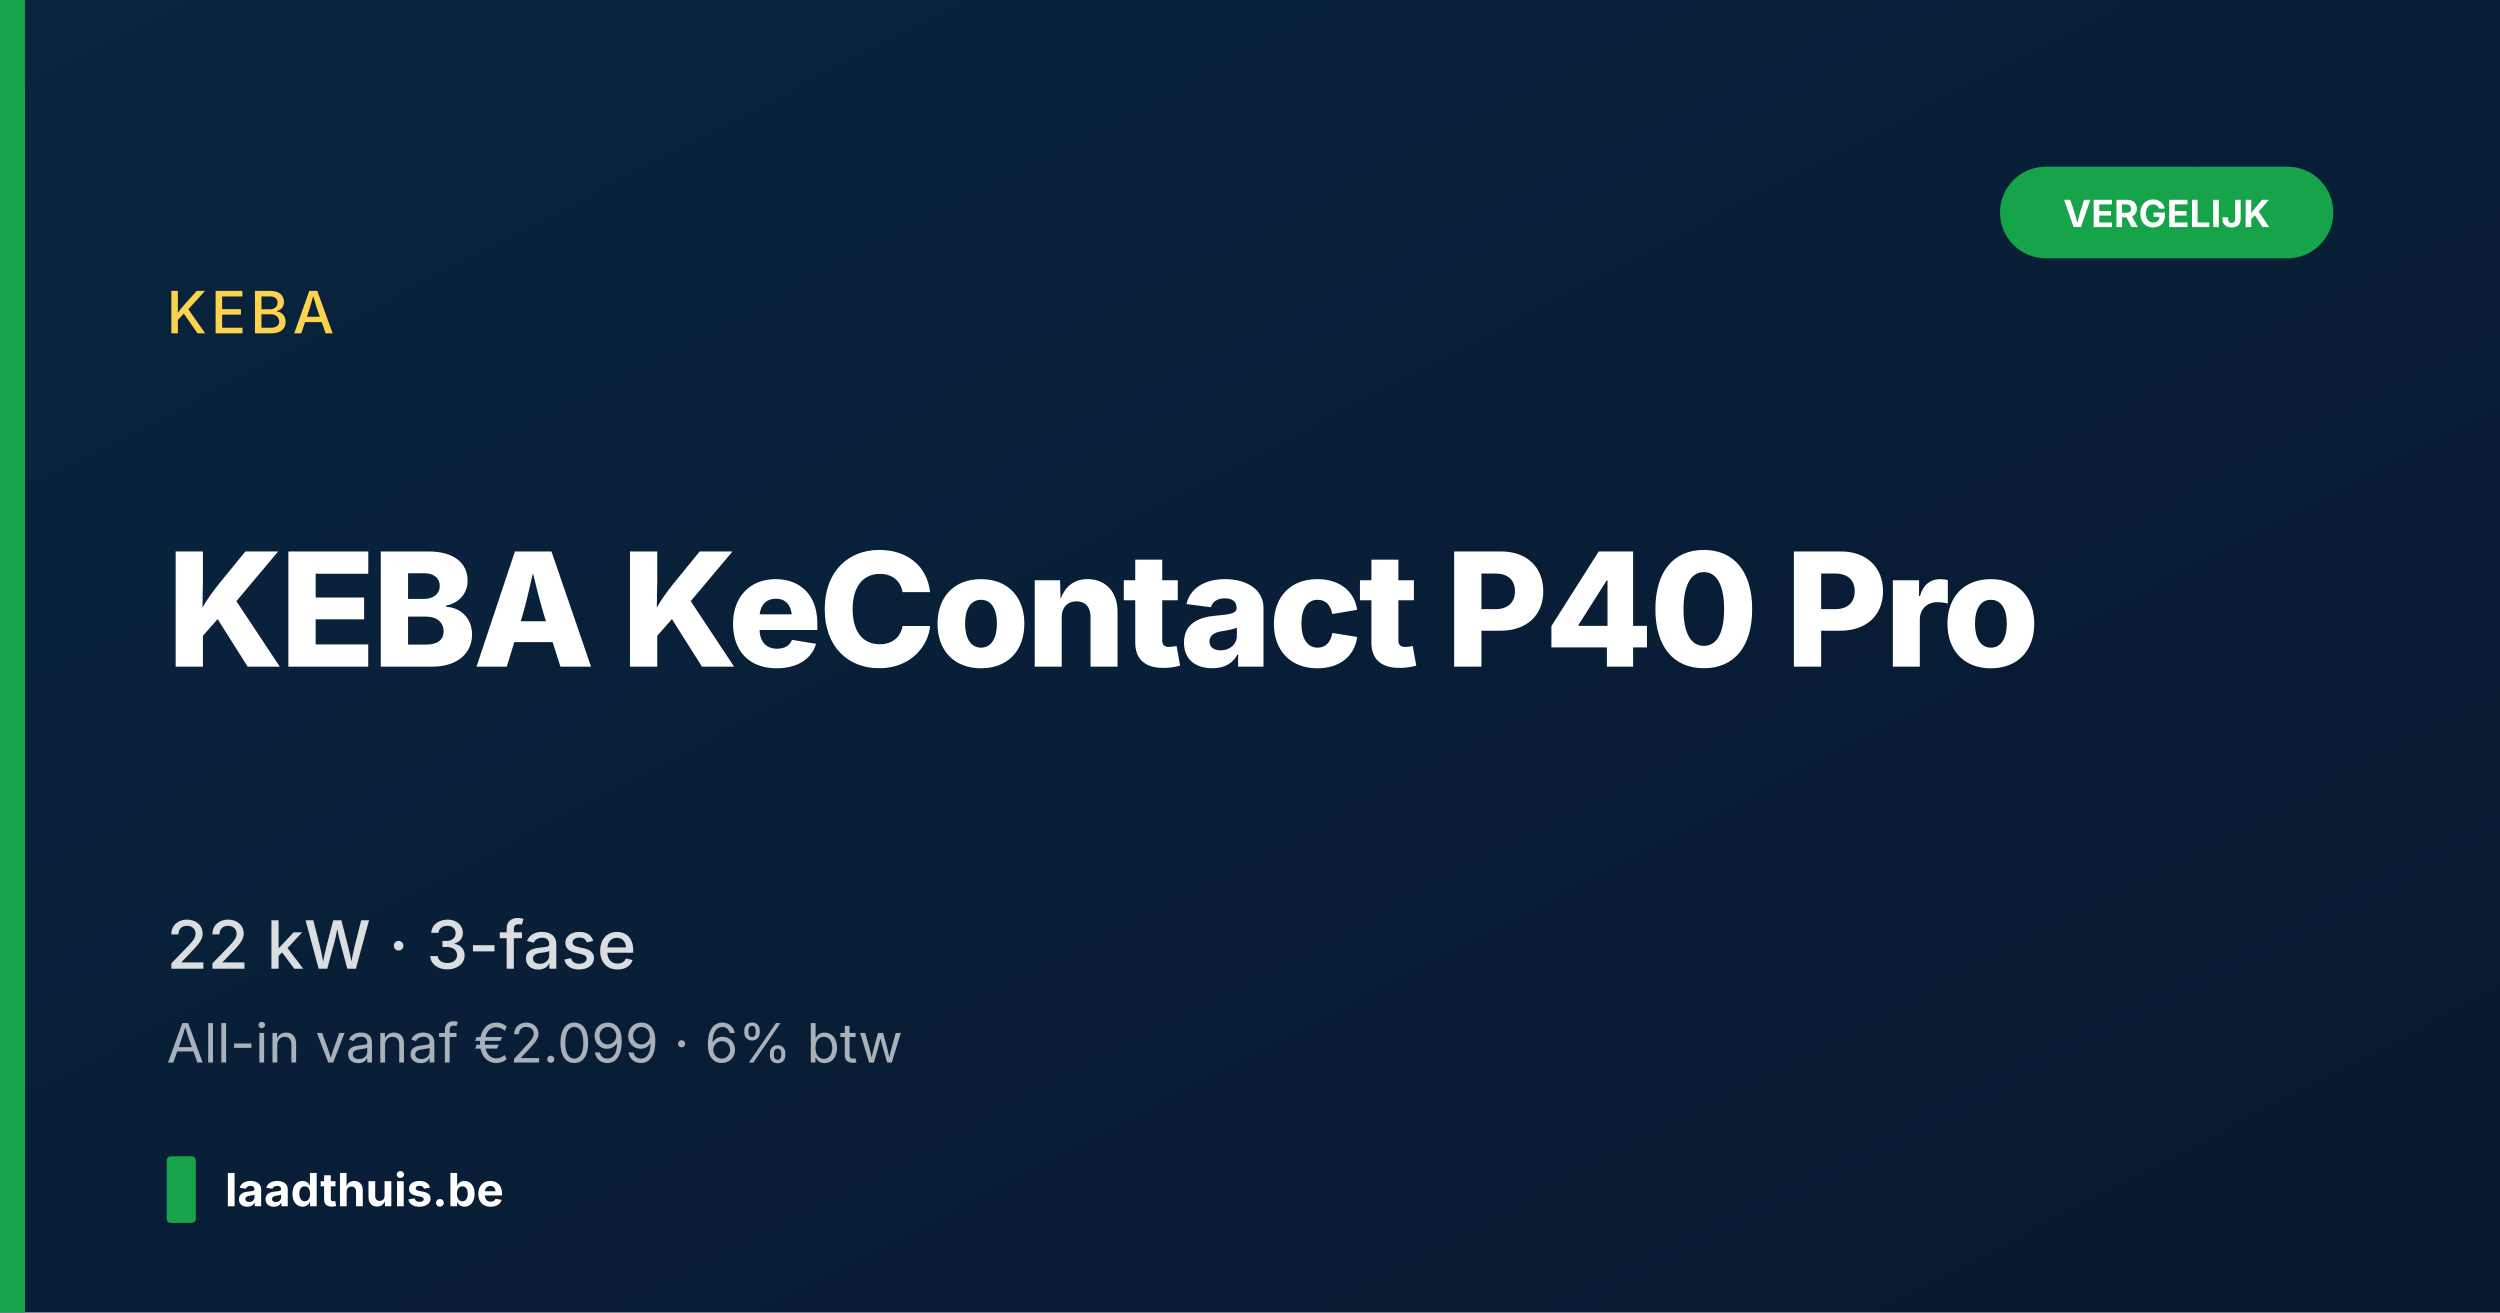
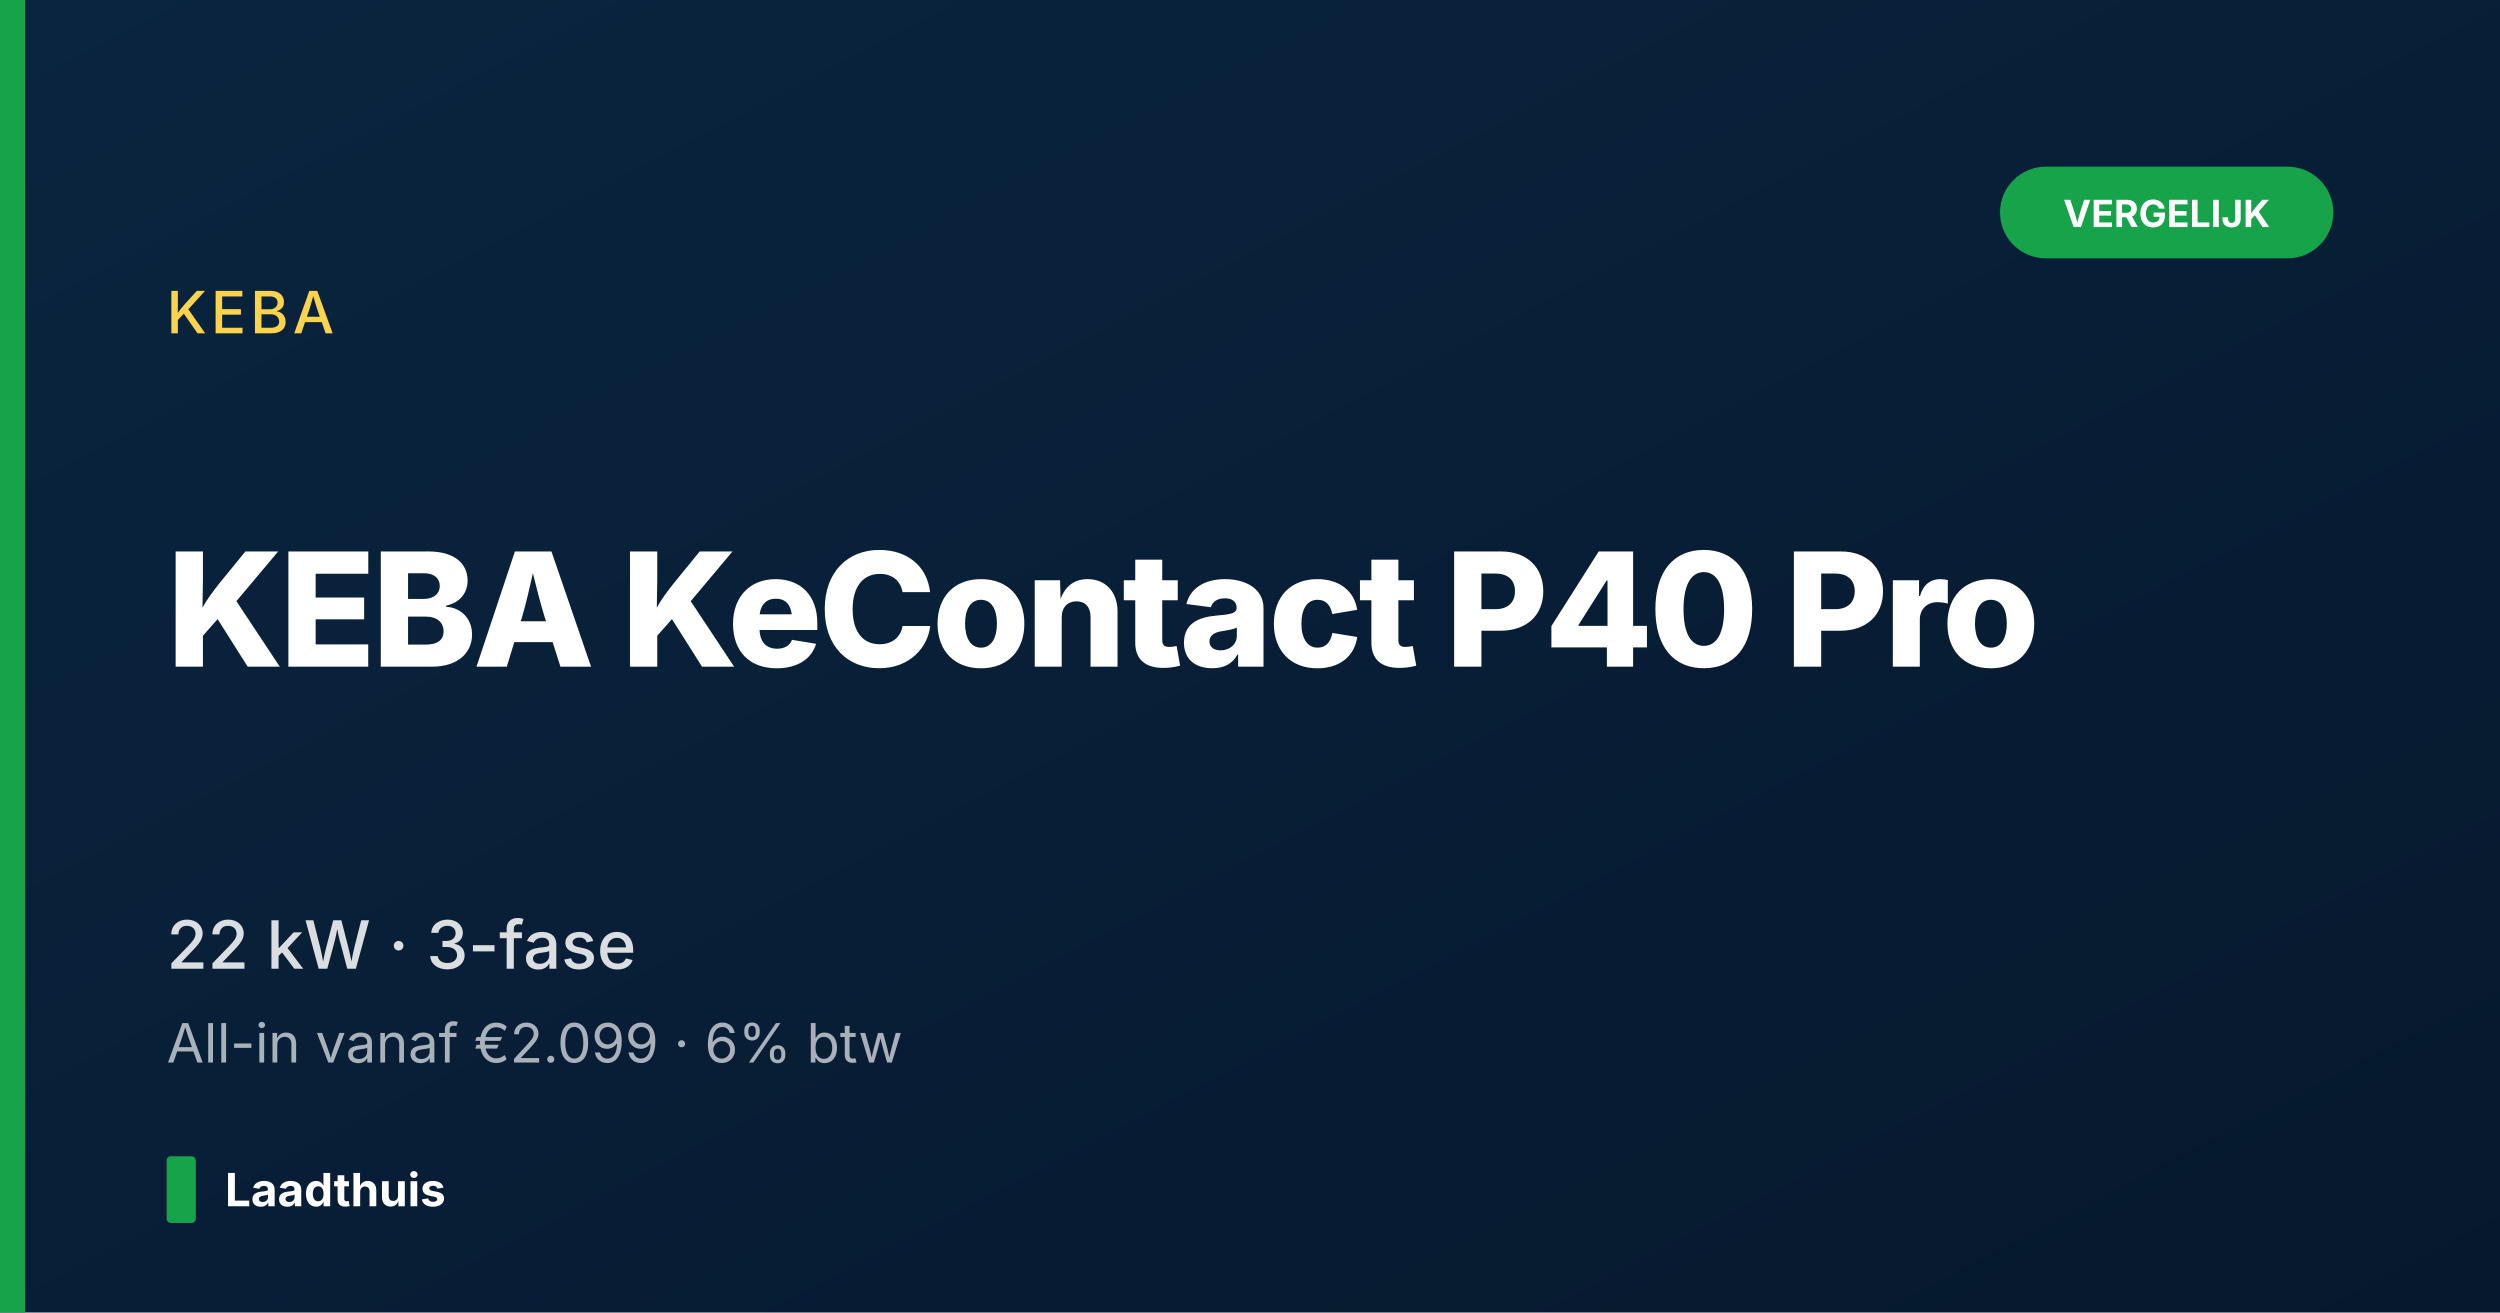
<svg xmlns="http://www.w3.org/2000/svg" width="1200" height="630" viewBox="0 0 1200 630">
  <defs>
    <linearGradient id="bg" x1="0" y1="0" x2="1" y2="1">
      <stop offset="0%" stop-color="#0A2540" />
      <stop offset="100%" stop-color="#06182d" />
    </linearGradient>
  </defs>
  <rect width="1200" height="630" fill="url(#bg)" />
  <rect x="0" y="0" width="12" height="630" fill="#16A34A" />
  <g font-family="Inter, system-ui, -apple-system, sans-serif" fill="white">
    <text x="80" y="160" font-size="28" font-weight="500" fill="#FCD34D" letter-spacing="2">KEBA</text>
    <text x="80" y="320" font-size="76" font-weight="800" letter-spacing="-2">
      <tspan x="80" dy="0">KEBA KeContact P40 Pro</tspan>
    </text>
    <text x="80" y="465" font-size="32" font-weight="500" opacity="0.85">22 kW · 3-fase</text>
    <text x="80" y="510" font-size="26" font-weight="400" opacity="0.65">All-in vanaf €2.099 · 6% btw</text>
  </g>
  <g transform="translate(80 555)">
    <rect width="14" height="32" rx="2" fill="#16A34A" />
-     <text x="28" y="24" font-family="Inter, system-ui, -apple-system, sans-serif" font-size="22" font-weight="700" fill="white">laadthuis.be</text>
+     <text x="28" y="24" font-family="Inter, system-ui, -apple-system, sans-serif" font-size="22" font-weight="700" fill="white">Laadthuis</text>
  </g>
  <g transform="translate(960 80)">
    <rect width="160" height="44" rx="22" fill="#16A34A" />
    <text x="80" y="29" text-anchor="middle" font-family="Inter, system-ui, -apple-system, sans-serif" font-size="18" font-weight="700" fill="white">VERGELIJK</text>
  </g>
</svg>
